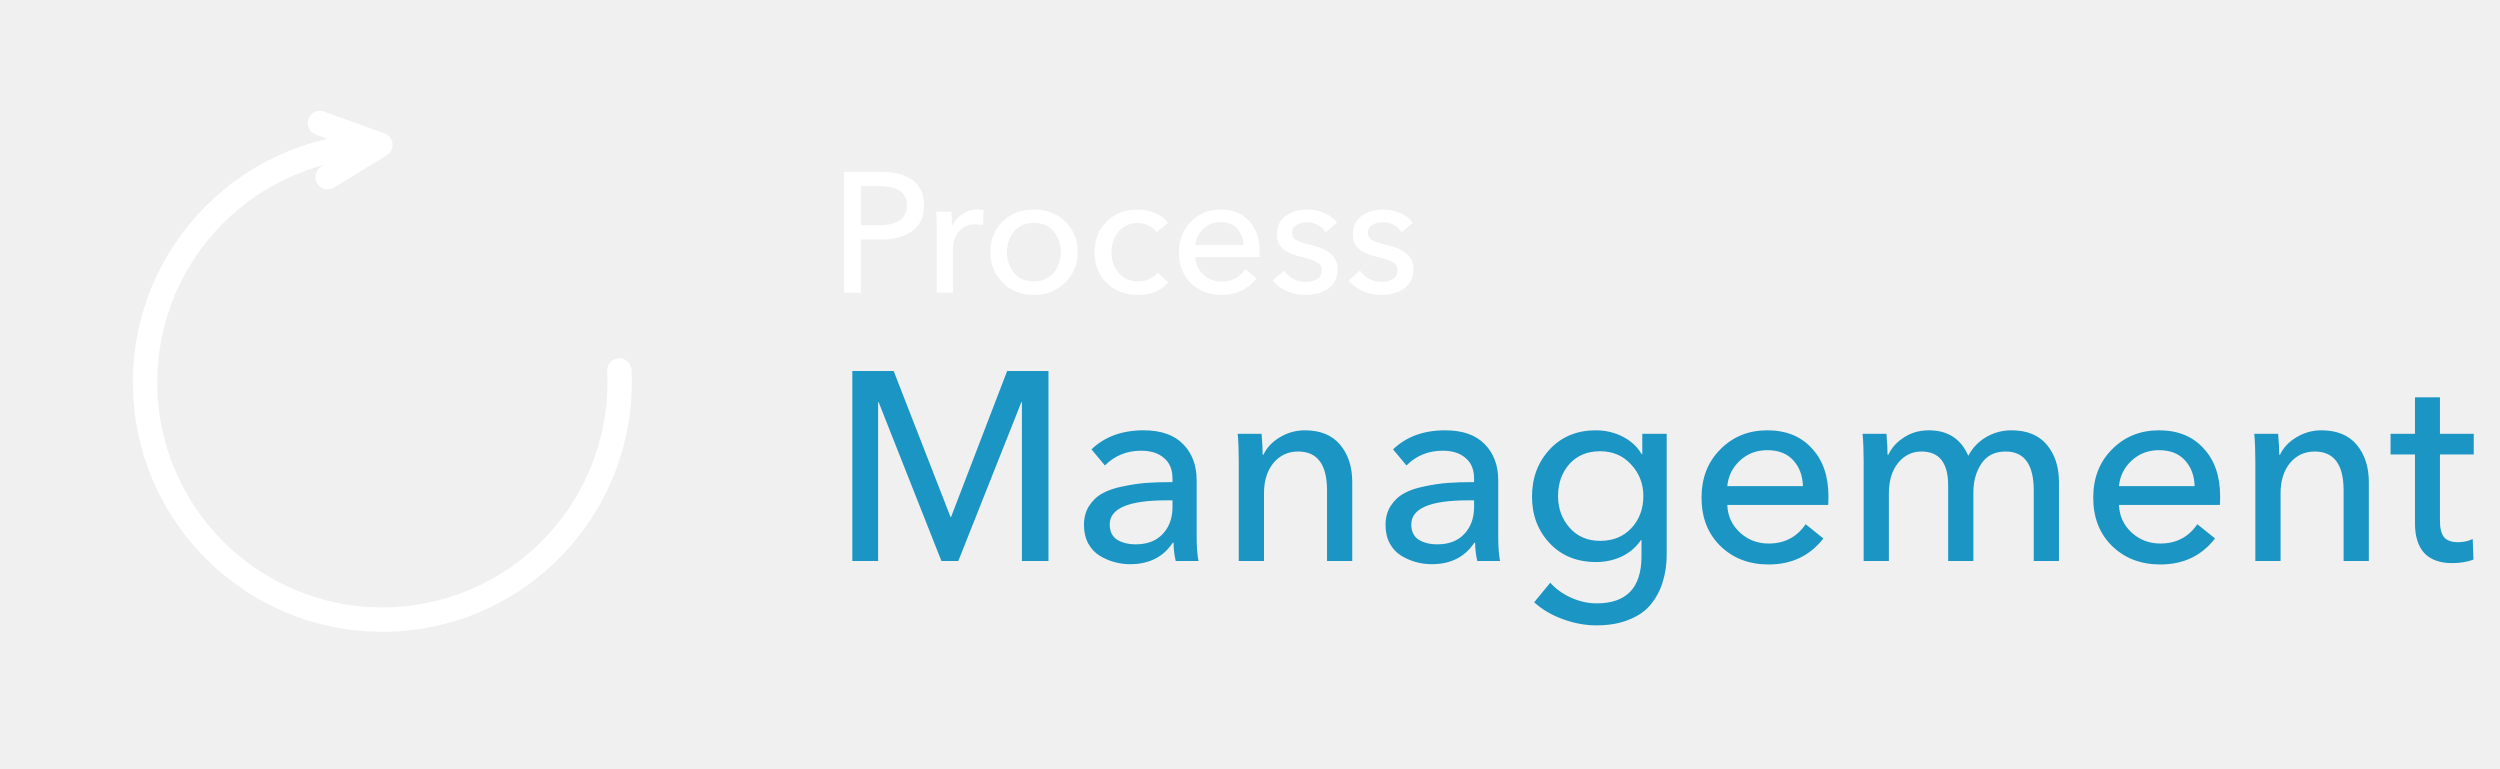
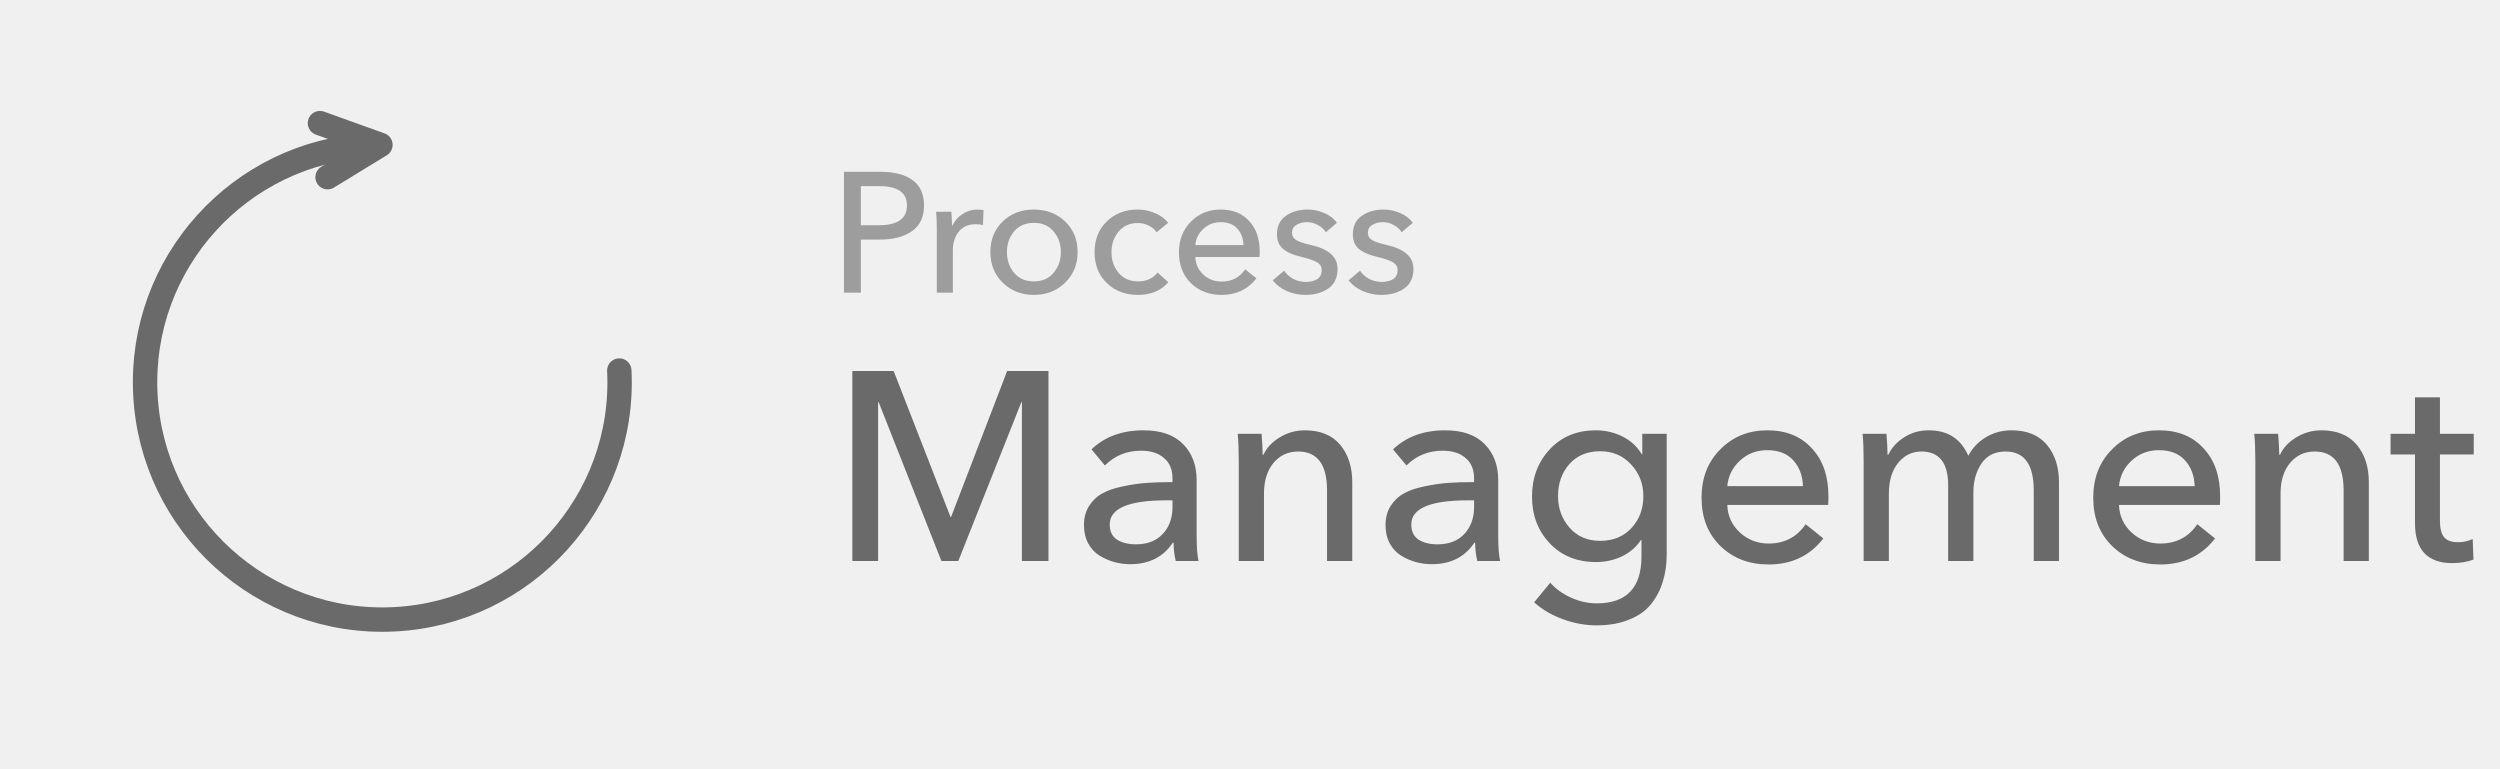
- <svg xmlns="http://www.w3.org/2000/svg" width="205" height="63" viewBox="0 0 205 63" fill="none">
-   <path d="M26.236 10.096L31.195 11.879L26.862 14.529" stroke="white" stroke-width="2" stroke-linecap="round" stroke-linejoin="round" />
-   <path d="M30.385 11.919C19.653 12.452 11.386 21.585 11.919 32.317C12.452 43.049 21.585 51.316 32.317 50.783C43.049 50.25 51.316 41.117 50.783 30.385" stroke="white" stroke-width="2" stroke-linecap="round" stroke-linejoin="round" />
-   <path d="M69.204 24V14.088H72.228C73.339 14.088 74.207 14.317 74.832 14.774C75.457 15.222 75.77 15.913 75.77 16.846C75.77 17.798 75.439 18.503 74.776 18.96C74.123 19.417 73.25 19.646 72.158 19.646H70.59V24H69.204ZM70.59 15.264V18.47H72.06C73.6 18.47 74.37 17.929 74.37 16.846C74.37 15.791 73.609 15.264 72.088 15.264H70.59ZM76.818 18.792C76.818 18.223 76.799 17.747 76.762 17.364H78.008C78.045 17.812 78.064 18.185 78.064 18.484H78.106C78.292 18.092 78.568 17.779 78.932 17.546C79.296 17.303 79.697 17.182 80.136 17.182C80.341 17.182 80.514 17.201 80.654 17.238L80.598 18.456C80.411 18.409 80.21 18.386 79.996 18.386C79.398 18.386 78.936 18.591 78.61 19.002C78.292 19.413 78.134 19.917 78.134 20.514V24H76.818V18.792ZM87.342 18.162C88.023 18.815 88.364 19.651 88.364 20.668C88.364 21.685 88.019 22.525 87.328 23.188C86.647 23.851 85.797 24.182 84.78 24.182C83.763 24.182 82.913 23.851 82.232 23.188C81.55 22.525 81.21 21.685 81.21 20.668C81.21 19.651 81.546 18.815 82.218 18.162C82.899 17.509 83.753 17.182 84.78 17.182C85.806 17.182 86.66 17.509 87.342 18.162ZM86.39 22.376C86.791 21.9 86.992 21.331 86.992 20.668C86.992 20.005 86.791 19.441 86.39 18.974C85.998 18.507 85.461 18.274 84.78 18.274C84.099 18.274 83.557 18.507 83.156 18.974C82.764 19.441 82.568 20.005 82.568 20.668C82.568 21.331 82.764 21.9 83.156 22.376C83.557 22.843 84.099 23.076 84.78 23.076C85.461 23.076 85.998 22.843 86.39 22.376ZM95.789 18.274L94.837 19.044C94.697 18.82 94.482 18.638 94.193 18.498C93.913 18.358 93.619 18.288 93.311 18.288C92.648 18.288 92.121 18.521 91.729 18.988C91.337 19.455 91.141 20.019 91.141 20.682C91.141 21.345 91.337 21.909 91.729 22.376C92.13 22.843 92.662 23.076 93.325 23.076C94.006 23.076 94.538 22.833 94.921 22.348L95.803 23.146C95.205 23.837 94.379 24.182 93.325 24.182C92.289 24.182 91.435 23.86 90.763 23.216C90.091 22.572 89.755 21.727 89.755 20.682C89.755 19.646 90.086 18.806 90.749 18.162C91.421 17.509 92.27 17.182 93.297 17.182C93.782 17.182 94.253 17.28 94.711 17.476C95.168 17.663 95.527 17.929 95.789 18.274ZM98.017 20.094H101.965C101.946 19.543 101.778 19.095 101.461 18.75C101.143 18.395 100.691 18.218 100.103 18.218C99.543 18.218 99.067 18.4 98.675 18.764C98.283 19.128 98.063 19.571 98.017 20.094ZM103.295 20.626C103.295 20.822 103.29 20.971 103.281 21.074H98.017C98.035 21.643 98.255 22.124 98.675 22.516C99.095 22.899 99.594 23.09 100.173 23.09C101.003 23.09 101.647 22.754 102.105 22.082L103.029 22.824C102.329 23.729 101.377 24.182 100.173 24.182C99.155 24.182 98.315 23.86 97.653 23.216C96.999 22.572 96.673 21.732 96.673 20.696C96.673 19.669 96.999 18.829 97.653 18.176C98.306 17.513 99.123 17.182 100.103 17.182C101.083 17.182 101.857 17.495 102.427 18.12C103.005 18.736 103.295 19.571 103.295 20.626ZM109.626 18.274L108.716 19.044C108.567 18.801 108.352 18.605 108.072 18.456C107.801 18.297 107.503 18.218 107.176 18.218C106.84 18.218 106.551 18.293 106.308 18.442C106.065 18.582 105.944 18.797 105.944 19.086C105.944 19.347 106.061 19.548 106.294 19.688C106.527 19.828 106.915 19.959 107.456 20.08C108.94 20.407 109.682 21.06 109.682 22.04C109.682 22.768 109.425 23.309 108.912 23.664C108.408 24.009 107.783 24.182 107.036 24.182C106.513 24.182 106.014 24.079 105.538 23.874C105.062 23.669 104.67 23.375 104.362 22.992L105.3 22.194C105.477 22.465 105.725 22.689 106.042 22.866C106.369 23.034 106.709 23.118 107.064 23.118C107.437 23.118 107.75 23.043 108.002 22.894C108.254 22.735 108.38 22.488 108.38 22.152C108.38 21.863 108.245 21.643 107.974 21.494C107.713 21.345 107.269 21.195 106.644 21.046C106.383 20.981 106.154 20.911 105.958 20.836C105.762 20.761 105.561 20.659 105.356 20.528C105.151 20.388 104.992 20.211 104.88 19.996C104.768 19.772 104.712 19.511 104.712 19.212C104.712 18.54 104.955 18.036 105.44 17.7C105.935 17.355 106.527 17.182 107.218 17.182C107.703 17.182 108.165 17.28 108.604 17.476C109.052 17.663 109.393 17.929 109.626 18.274ZM115.847 18.274L114.937 19.044C114.787 18.801 114.573 18.605 114.293 18.456C114.022 18.297 113.723 18.218 113.397 18.218C113.061 18.218 112.771 18.293 112.529 18.442C112.286 18.582 112.165 18.797 112.165 19.086C112.165 19.347 112.281 19.548 112.515 19.688C112.748 19.828 113.135 19.959 113.677 20.08C115.161 20.407 115.903 21.06 115.903 22.04C115.903 22.768 115.646 23.309 115.133 23.664C114.629 24.009 114.003 24.182 113.257 24.182C112.734 24.182 112.235 24.079 111.759 23.874C111.283 23.669 110.891 23.375 110.583 22.992L111.521 22.194C111.698 22.465 111.945 22.689 112.263 22.866C112.589 23.034 112.93 23.118 113.285 23.118C113.658 23.118 113.971 23.043 114.223 22.894C114.475 22.735 114.601 22.488 114.601 22.152C114.601 21.863 114.465 21.643 114.195 21.494C113.933 21.345 113.49 21.195 112.865 21.046C112.603 20.981 112.375 20.911 112.179 20.836C111.983 20.761 111.782 20.659 111.577 20.528C111.371 20.388 111.213 20.211 111.101 19.996C110.989 19.772 110.933 19.511 110.933 19.212C110.933 18.54 111.175 18.036 111.661 17.7C112.155 17.355 112.748 17.182 113.439 17.182C113.924 17.182 114.386 17.28 114.825 17.476C115.273 17.663 115.613 17.929 115.847 18.274Z" fill="white" />
-   <path d="M73.28 30.424L77.944 42.392H77.988L82.586 30.424H85.974V46H83.796V32.976H83.752L78.582 46H77.196L72.048 32.976H72.004V46H69.892V30.424H73.28ZM96.145 39.532V39.246C96.145 38.498 95.91 37.933 95.441 37.552C94.986 37.156 94.363 36.958 93.571 36.958C92.398 36.958 91.408 37.361 90.601 38.168L89.501 36.848C90.586 35.807 92.009 35.286 93.769 35.286C95.206 35.286 96.292 35.667 97.025 36.43C97.758 37.178 98.125 38.161 98.125 39.378V43.932C98.125 44.841 98.176 45.531 98.279 46H96.409C96.292 45.501 96.233 45.003 96.233 44.504H96.167C95.39 45.677 94.224 46.264 92.669 46.264C92.229 46.264 91.796 46.205 91.371 46.088C90.946 45.971 90.542 45.795 90.161 45.56C89.78 45.325 89.472 44.995 89.237 44.57C89.002 44.13 88.885 43.624 88.885 43.052C88.885 42.451 89.024 41.93 89.303 41.49C89.596 41.035 89.963 40.691 90.403 40.456C90.843 40.207 91.4 40.016 92.075 39.884C92.764 39.737 93.41 39.642 94.011 39.598C94.627 39.554 95.338 39.532 96.145 39.532ZM96.145 41.028H95.639C92.544 41.028 90.997 41.688 90.997 43.008C90.997 43.58 91.202 43.998 91.613 44.262C92.024 44.511 92.53 44.636 93.131 44.636C94.07 44.636 94.803 44.357 95.331 43.8C95.874 43.228 96.145 42.487 96.145 41.578V41.028ZM101.491 35.572H103.449C103.508 36.276 103.537 36.848 103.537 37.288H103.603C103.867 36.716 104.314 36.239 104.945 35.858C105.576 35.477 106.258 35.286 106.991 35.286C108.267 35.286 109.235 35.682 109.895 36.474C110.555 37.266 110.885 38.285 110.885 39.532V46H108.817V40.214C108.817 38.087 108.025 37.024 106.441 37.024C105.62 37.024 104.945 37.339 104.417 37.97C103.904 38.601 103.647 39.429 103.647 40.456V46H101.579V37.816C101.579 36.921 101.55 36.173 101.491 35.572ZM120.874 39.532V39.246C120.874 38.498 120.639 37.933 120.17 37.552C119.715 37.156 119.092 36.958 118.3 36.958C117.126 36.958 116.136 37.361 115.33 38.168L114.23 36.848C115.315 35.807 116.738 35.286 118.498 35.286C119.935 35.286 121.02 35.667 121.754 36.43C122.487 37.178 122.854 38.161 122.854 39.378V43.932C122.854 44.841 122.905 45.531 123.008 46H121.138C121.02 45.501 120.962 45.003 120.962 44.504H120.896C120.118 45.677 118.952 46.264 117.398 46.264C116.958 46.264 116.525 46.205 116.1 46.088C115.674 45.971 115.271 45.795 114.89 45.56C114.508 45.325 114.2 44.995 113.966 44.57C113.731 44.13 113.614 43.624 113.614 43.052C113.614 42.451 113.753 41.93 114.032 41.49C114.325 41.035 114.692 40.691 115.132 40.456C115.572 40.207 116.129 40.016 116.804 39.884C117.493 39.737 118.138 39.642 118.74 39.598C119.356 39.554 120.067 39.532 120.874 39.532ZM120.874 41.028H120.368C117.273 41.028 115.726 41.688 115.726 43.008C115.726 43.58 115.931 43.998 116.342 44.262C116.752 44.511 117.258 44.636 117.86 44.636C118.798 44.636 119.532 44.357 120.06 43.8C120.602 43.228 120.874 42.487 120.874 41.578V41.028ZM125.801 49.388L127.121 47.782C127.576 48.295 128.148 48.706 128.837 49.014C129.527 49.322 130.223 49.476 130.927 49.476C133.377 49.476 134.601 48.193 134.601 45.626V44.284H134.557C134.176 44.856 133.655 45.303 132.995 45.626C132.335 45.934 131.631 46.088 130.883 46.088C129.314 46.088 128.045 45.575 127.077 44.548C126.109 43.521 125.625 42.245 125.625 40.72C125.625 39.18 126.109 37.889 127.077 36.848C128.045 35.807 129.307 35.286 130.861 35.286C131.639 35.286 132.365 35.455 133.039 35.792C133.714 36.129 134.242 36.613 134.623 37.244H134.667V35.572H136.669V45.472C136.669 46.264 136.567 46.99 136.361 47.65C136.171 48.325 135.855 48.941 135.415 49.498C134.99 50.055 134.389 50.488 133.611 50.796C132.849 51.119 131.947 51.28 130.905 51.28C129.996 51.28 129.079 51.111 128.155 50.774C127.231 50.437 126.447 49.975 125.801 49.388ZM127.759 40.676C127.759 41.688 128.075 42.553 128.705 43.272C129.336 43.991 130.172 44.35 131.213 44.35C132.269 44.35 133.12 44.005 133.765 43.316C134.425 42.612 134.755 41.732 134.755 40.676C134.755 39.664 134.418 38.799 133.743 38.08C133.083 37.361 132.24 37.002 131.213 37.002C130.157 37.002 129.314 37.354 128.683 38.058C128.067 38.762 127.759 39.635 127.759 40.676ZM141.638 39.862H147.842C147.813 38.997 147.549 38.293 147.05 37.75C146.551 37.193 145.84 36.914 144.916 36.914C144.036 36.914 143.288 37.2 142.672 37.772C142.056 38.344 141.711 39.041 141.638 39.862ZM149.932 40.698C149.932 41.006 149.925 41.241 149.91 41.402H141.638C141.667 42.297 142.012 43.052 142.672 43.668C143.332 44.269 144.117 44.57 145.026 44.57C146.331 44.57 147.343 44.042 148.062 42.986L149.514 44.152C148.414 45.575 146.918 46.286 145.026 46.286C143.427 46.286 142.107 45.78 141.066 44.768C140.039 43.756 139.526 42.436 139.526 40.808C139.526 39.195 140.039 37.875 141.066 36.848C142.093 35.807 143.376 35.286 144.916 35.286C146.456 35.286 147.673 35.777 148.568 36.76C149.477 37.728 149.932 39.041 149.932 40.698ZM154.843 37.288C155.122 36.701 155.555 36.225 156.141 35.858C156.728 35.477 157.403 35.286 158.165 35.286C159.72 35.286 160.798 35.983 161.399 37.376C161.751 36.716 162.243 36.203 162.873 35.836C163.504 35.469 164.193 35.286 164.941 35.286C166.217 35.286 167.185 35.682 167.845 36.474C168.505 37.266 168.835 38.285 168.835 39.532V46H166.767V40.214C166.767 38.087 165.997 37.024 164.457 37.024C163.577 37.024 162.917 37.354 162.477 38.014C162.037 38.674 161.817 39.459 161.817 40.368V46H159.749V39.796C159.749 37.948 159.016 37.024 157.549 37.024C156.787 37.024 156.149 37.339 155.635 37.97C155.137 38.601 154.887 39.429 154.887 40.456V46H152.819V37.816C152.819 36.921 152.79 36.173 152.731 35.572H154.689C154.748 36.276 154.777 36.848 154.777 37.288H154.843ZM173.757 39.862H179.961C179.932 38.997 179.668 38.293 179.169 37.75C178.67 37.193 177.959 36.914 177.035 36.914C176.155 36.914 175.407 37.2 174.791 37.772C174.175 38.344 173.83 39.041 173.757 39.862ZM182.051 40.698C182.051 41.006 182.044 41.241 182.029 41.402H173.757C173.786 42.297 174.131 43.052 174.791 43.668C175.451 44.269 176.236 44.57 177.145 44.57C178.45 44.57 179.462 44.042 180.181 42.986L181.633 44.152C180.533 45.575 179.037 46.286 177.145 46.286C175.546 46.286 174.226 45.78 173.185 44.768C172.158 43.756 171.645 42.436 171.645 40.808C171.645 39.195 172.158 37.875 173.185 36.848C174.212 35.807 175.495 35.286 177.035 35.286C178.575 35.286 179.792 35.777 180.687 36.76C181.596 37.728 182.051 39.041 182.051 40.698ZM184.85 35.572H186.808C186.867 36.276 186.896 36.848 186.896 37.288H186.962C187.226 36.716 187.674 36.239 188.304 35.858C188.935 35.477 189.617 35.286 190.35 35.286C191.626 35.286 192.594 35.682 193.254 36.474C193.914 37.266 194.244 38.285 194.244 39.532V46H192.176V40.214C192.176 38.087 191.384 37.024 189.8 37.024C188.979 37.024 188.304 37.339 187.776 37.97C187.263 38.601 187.006 39.429 187.006 40.456V46H184.938V37.816C184.938 36.921 184.909 36.173 184.85 35.572ZM202.847 35.572V37.266H200.075V42.7C200.075 43.331 200.192 43.785 200.427 44.064C200.662 44.328 201.036 44.46 201.549 44.46C202.004 44.46 202.407 44.372 202.759 44.196L202.825 45.89C202.297 46.081 201.71 46.176 201.065 46.176C200.082 46.176 199.327 45.905 198.799 45.362C198.286 44.805 198.029 43.991 198.029 42.92V37.266H196.027V35.572H198.029V32.58H200.075V35.572H202.847Z" fill="#1A95C4" />
+ <svg xmlns="http://www.w3.org/2000/svg" width="205" height="63" fill="none">
+   <rect id="backgroundrect" width="100%" height="100%" x="0" y="0" fill="none" stroke="none" />
+   <g class="currentLayer" style="">
+     <path d="M26.236 10.096L31.195 11.879L26.862 14.529" stroke="#6a6a6a" stroke-width="2" stroke-linecap="round" stroke-linejoin="round" id="svg_1" class="" stroke-opacity="1" />
+     <path d="M30.385 11.919C19.653 12.452 11.386 21.585 11.919 32.317C12.452 43.049 21.585 51.316 32.317 50.783C43.049 50.25 51.316 41.117 50.783 30.385" stroke="#6a6a6a" stroke-width="2" stroke-linecap="round" stroke-linejoin="round" id="svg_2" class="" stroke-opacity="1" />
+     <path d="M69.204 24V14.088H72.228C73.339 14.088 74.207 14.317 74.832 14.774C75.457 15.222 75.77 15.913 75.77 16.846C75.77 17.798 75.439 18.503 74.776 18.96C74.123 19.417 73.25 19.646 72.158 19.646H70.59V24H69.204ZM70.59 15.264V18.47H72.06C73.6 18.47 74.37 17.929 74.37 16.846C74.37 15.791 73.609 15.264 72.088 15.264H70.59ZM76.818 18.792C76.818 18.223 76.799 17.747 76.762 17.364H78.008C78.045 17.812 78.064 18.185 78.064 18.484H78.106C78.292 18.092 78.568 17.779 78.932 17.546C79.296 17.303 79.697 17.182 80.136 17.182C80.341 17.182 80.514 17.201 80.654 17.238L80.598 18.456C80.411 18.409 80.21 18.386 79.996 18.386C79.398 18.386 78.936 18.591 78.61 19.002C78.292 19.413 78.134 19.917 78.134 20.514V24H76.818V18.792ZM87.342 18.162C88.023 18.815 88.364 19.651 88.364 20.668C88.364 21.685 88.019 22.525 87.328 23.188C86.647 23.851 85.797 24.182 84.78 24.182C83.763 24.182 82.913 23.851 82.232 23.188C81.55 22.525 81.21 21.685 81.21 20.668C81.21 19.651 81.546 18.815 82.218 18.162C82.899 17.509 83.753 17.182 84.78 17.182C85.806 17.182 86.66 17.509 87.342 18.162ZM86.39 22.376C86.791 21.9 86.992 21.331 86.992 20.668C86.992 20.005 86.791 19.441 86.39 18.974C85.998 18.507 85.461 18.274 84.78 18.274C84.099 18.274 83.557 18.507 83.156 18.974C82.764 19.441 82.568 20.005 82.568 20.668C82.568 21.331 82.764 21.9 83.156 22.376C83.557 22.843 84.099 23.076 84.78 23.076C85.461 23.076 85.998 22.843 86.39 22.376ZM95.789 18.274L94.837 19.044C94.697 18.82 94.482 18.638 94.193 18.498C93.913 18.358 93.619 18.288 93.311 18.288C92.648 18.288 92.121 18.521 91.729 18.988C91.337 19.455 91.141 20.019 91.141 20.682C91.141 21.345 91.337 21.909 91.729 22.376C92.13 22.843 92.662 23.076 93.325 23.076C94.006 23.076 94.538 22.833 94.921 22.348L95.803 23.146C95.205 23.837 94.379 24.182 93.325 24.182C92.289 24.182 91.435 23.86 90.763 23.216C90.091 22.572 89.755 21.727 89.755 20.682C89.755 19.646 90.086 18.806 90.749 18.162C91.421 17.509 92.27 17.182 93.297 17.182C93.782 17.182 94.253 17.28 94.711 17.476C95.168 17.663 95.527 17.929 95.789 18.274ZM98.017 20.094H101.965C101.946 19.543 101.778 19.095 101.461 18.75C101.143 18.395 100.691 18.218 100.103 18.218C99.543 18.218 99.067 18.4 98.675 18.764C98.283 19.128 98.063 19.571 98.017 20.094ZM103.295 20.626C103.295 20.822 103.29 20.971 103.281 21.074H98.017C98.035 21.643 98.255 22.124 98.675 22.516C99.095 22.899 99.594 23.09 100.173 23.09C101.003 23.09 101.647 22.754 102.105 22.082L103.029 22.824C102.329 23.729 101.377 24.182 100.173 24.182C99.155 24.182 98.315 23.86 97.653 23.216C96.999 22.572 96.673 21.732 96.673 20.696C96.673 19.669 96.999 18.829 97.653 18.176C98.306 17.513 99.123 17.182 100.103 17.182C101.083 17.182 101.857 17.495 102.427 18.12C103.005 18.736 103.295 19.571 103.295 20.626ZM109.626 18.274L108.716 19.044C108.567 18.801 108.352 18.605 108.072 18.456C107.801 18.297 107.503 18.218 107.176 18.218C106.84 18.218 106.551 18.293 106.308 18.442C106.065 18.582 105.944 18.797 105.944 19.086C105.944 19.347 106.061 19.548 106.294 19.688C106.527 19.828 106.915 19.959 107.456 20.08C108.94 20.407 109.682 21.06 109.682 22.04C109.682 22.768 109.425 23.309 108.912 23.664C108.408 24.009 107.783 24.182 107.036 24.182C106.513 24.182 106.014 24.079 105.538 23.874C105.062 23.669 104.67 23.375 104.362 22.992L105.3 22.194C105.477 22.465 105.725 22.689 106.042 22.866C106.369 23.034 106.709 23.118 107.064 23.118C107.437 23.118 107.75 23.043 108.002 22.894C108.254 22.735 108.38 22.488 108.38 22.152C108.38 21.863 108.245 21.643 107.974 21.494C107.713 21.345 107.269 21.195 106.644 21.046C106.383 20.981 106.154 20.911 105.958 20.836C105.762 20.761 105.561 20.659 105.356 20.528C105.151 20.388 104.992 20.211 104.88 19.996C104.768 19.772 104.712 19.511 104.712 19.212C104.712 18.54 104.955 18.036 105.44 17.7C105.935 17.355 106.527 17.182 107.218 17.182C107.703 17.182 108.165 17.28 108.604 17.476C109.052 17.663 109.393 17.929 109.626 18.274ZM115.847 18.274L114.937 19.044C114.787 18.801 114.573 18.605 114.293 18.456C114.022 18.297 113.723 18.218 113.397 18.218C113.061 18.218 112.771 18.293 112.529 18.442C112.286 18.582 112.165 18.797 112.165 19.086C112.165 19.347 112.281 19.548 112.515 19.688C112.748 19.828 113.135 19.959 113.677 20.08C115.161 20.407 115.903 21.06 115.903 22.04C115.903 22.768 115.646 23.309 115.133 23.664C114.629 24.009 114.003 24.182 113.257 24.182C112.734 24.182 112.235 24.079 111.759 23.874C111.283 23.669 110.891 23.375 110.583 22.992L111.521 22.194C111.698 22.465 111.945 22.689 112.263 22.866C112.589 23.034 112.93 23.118 113.285 23.118C113.658 23.118 113.971 23.043 114.223 22.894C114.475 22.735 114.601 22.488 114.601 22.152C114.601 21.863 114.465 21.643 114.195 21.494C113.933 21.345 113.49 21.195 112.865 21.046C112.603 20.981 112.375 20.911 112.179 20.836C111.983 20.761 111.782 20.659 111.577 20.528C111.371 20.388 111.213 20.211 111.101 19.996C110.989 19.772 110.933 19.511 110.933 19.212C110.933 18.54 111.175 18.036 111.661 17.7C112.155 17.355 112.748 17.182 113.439 17.182C113.924 17.182 114.386 17.28 114.825 17.476C115.273 17.663 115.613 17.929 115.847 18.274Z" fill="#9d9d9d" id="svg_3" class="" fill-opacity="1" />
+     <path d="M73.28 30.424L77.944 42.392H77.988L82.586 30.424H85.974V46H83.796V32.976H83.752L78.582 46H77.196L72.048 32.976H72.004V46H69.892V30.424H73.28ZM96.145 39.532V39.246C96.145 38.498 95.91 37.933 95.441 37.552C94.986 37.156 94.363 36.958 93.571 36.958C92.398 36.958 91.408 37.361 90.601 38.168L89.501 36.848C90.586 35.807 92.009 35.286 93.769 35.286C95.206 35.286 96.292 35.667 97.025 36.43C97.758 37.178 98.125 38.161 98.125 39.378V43.932C98.125 44.841 98.176 45.531 98.279 46H96.409C96.292 45.501 96.233 45.003 96.233 44.504H96.167C95.39 45.677 94.224 46.264 92.669 46.264C92.229 46.264 91.796 46.205 91.371 46.088C90.946 45.971 90.542 45.795 90.161 45.56C89.78 45.325 89.472 44.995 89.237 44.57C89.002 44.13 88.885 43.624 88.885 43.052C88.885 42.451 89.024 41.93 89.303 41.49C89.596 41.035 89.963 40.691 90.403 40.456C90.843 40.207 91.4 40.016 92.075 39.884C92.764 39.737 93.41 39.642 94.011 39.598C94.627 39.554 95.338 39.532 96.145 39.532ZM96.145 41.028H95.639C92.544 41.028 90.997 41.688 90.997 43.008C90.997 43.58 91.202 43.998 91.613 44.262C92.024 44.511 92.53 44.636 93.131 44.636C94.07 44.636 94.803 44.357 95.331 43.8C95.874 43.228 96.145 42.487 96.145 41.578V41.028ZM101.491 35.572H103.449C103.508 36.276 103.537 36.848 103.537 37.288H103.603C103.867 36.716 104.314 36.239 104.945 35.858C105.576 35.477 106.258 35.286 106.991 35.286C108.267 35.286 109.235 35.682 109.895 36.474C110.555 37.266 110.885 38.285 110.885 39.532V46H108.817V40.214C108.817 38.087 108.025 37.024 106.441 37.024C105.62 37.024 104.945 37.339 104.417 37.97C103.904 38.601 103.647 39.429 103.647 40.456V46H101.579V37.816C101.579 36.921 101.55 36.173 101.491 35.572ZM120.874 39.532V39.246C120.874 38.498 120.639 37.933 120.17 37.552C119.715 37.156 119.092 36.958 118.3 36.958C117.126 36.958 116.136 37.361 115.33 38.168L114.23 36.848C115.315 35.807 116.738 35.286 118.498 35.286C119.935 35.286 121.02 35.667 121.754 36.43C122.487 37.178 122.854 38.161 122.854 39.378V43.932C122.854 44.841 122.905 45.531 123.008 46H121.138C121.02 45.501 120.962 45.003 120.962 44.504H120.896C120.118 45.677 118.952 46.264 117.398 46.264C116.958 46.264 116.525 46.205 116.1 46.088C115.674 45.971 115.271 45.795 114.89 45.56C114.508 45.325 114.2 44.995 113.966 44.57C113.731 44.13 113.614 43.624 113.614 43.052C113.614 42.451 113.753 41.93 114.032 41.49C114.325 41.035 114.692 40.691 115.132 40.456C115.572 40.207 116.129 40.016 116.804 39.884C117.493 39.737 118.138 39.642 118.74 39.598C119.356 39.554 120.067 39.532 120.874 39.532ZM120.874 41.028H120.368C117.273 41.028 115.726 41.688 115.726 43.008C115.726 43.58 115.931 43.998 116.342 44.262C116.752 44.511 117.258 44.636 117.86 44.636C118.798 44.636 119.532 44.357 120.06 43.8C120.602 43.228 120.874 42.487 120.874 41.578V41.028ZM125.801 49.388L127.121 47.782C127.576 48.295 128.148 48.706 128.837 49.014C129.527 49.322 130.223 49.476 130.927 49.476C133.377 49.476 134.601 48.193 134.601 45.626V44.284H134.557C134.176 44.856 133.655 45.303 132.995 45.626C132.335 45.934 131.631 46.088 130.883 46.088C129.314 46.088 128.045 45.575 127.077 44.548C126.109 43.521 125.625 42.245 125.625 40.72C125.625 39.18 126.109 37.889 127.077 36.848C128.045 35.807 129.307 35.286 130.861 35.286C131.639 35.286 132.365 35.455 133.039 35.792C133.714 36.129 134.242 36.613 134.623 37.244H134.667V35.572H136.669V45.472C136.669 46.264 136.567 46.99 136.361 47.65C136.171 48.325 135.855 48.941 135.415 49.498C134.99 50.055 134.389 50.488 133.611 50.796C132.849 51.119 131.947 51.28 130.905 51.28C129.996 51.28 129.079 51.111 128.155 50.774C127.231 50.437 126.447 49.975 125.801 49.388ZM127.759 40.676C127.759 41.688 128.075 42.553 128.705 43.272C129.336 43.991 130.172 44.35 131.213 44.35C132.269 44.35 133.12 44.005 133.765 43.316C134.425 42.612 134.755 41.732 134.755 40.676C134.755 39.664 134.418 38.799 133.743 38.08C133.083 37.361 132.24 37.002 131.213 37.002C130.157 37.002 129.314 37.354 128.683 38.058C128.067 38.762 127.759 39.635 127.759 40.676ZM141.638 39.862H147.842C147.813 38.997 147.549 38.293 147.05 37.75C146.551 37.193 145.84 36.914 144.916 36.914C144.036 36.914 143.288 37.2 142.672 37.772C142.056 38.344 141.711 39.041 141.638 39.862ZM149.932 40.698C149.932 41.006 149.925 41.241 149.91 41.402H141.638C141.667 42.297 142.012 43.052 142.672 43.668C143.332 44.269 144.117 44.57 145.026 44.57C146.331 44.57 147.343 44.042 148.062 42.986L149.514 44.152C148.414 45.575 146.918 46.286 145.026 46.286C143.427 46.286 142.107 45.78 141.066 44.768C140.039 43.756 139.526 42.436 139.526 40.808C139.526 39.195 140.039 37.875 141.066 36.848C142.093 35.807 143.376 35.286 144.916 35.286C146.456 35.286 147.673 35.777 148.568 36.76C149.477 37.728 149.932 39.041 149.932 40.698ZM154.843 37.288C155.122 36.701 155.555 36.225 156.141 35.858C156.728 35.477 157.403 35.286 158.165 35.286C159.72 35.286 160.798 35.983 161.399 37.376C161.751 36.716 162.243 36.203 162.873 35.836C163.504 35.469 164.193 35.286 164.941 35.286C166.217 35.286 167.185 35.682 167.845 36.474C168.505 37.266 168.835 38.285 168.835 39.532V46H166.767V40.214C166.767 38.087 165.997 37.024 164.457 37.024C163.577 37.024 162.917 37.354 162.477 38.014C162.037 38.674 161.817 39.459 161.817 40.368V46H159.749V39.796C159.749 37.948 159.016 37.024 157.549 37.024C156.787 37.024 156.149 37.339 155.635 37.97C155.137 38.601 154.887 39.429 154.887 40.456V46H152.819V37.816C152.819 36.921 152.79 36.173 152.731 35.572H154.689C154.748 36.276 154.777 36.848 154.777 37.288H154.843ZM173.757 39.862H179.961C179.932 38.997 179.668 38.293 179.169 37.75C178.67 37.193 177.959 36.914 177.035 36.914C176.155 36.914 175.407 37.2 174.791 37.772C174.175 38.344 173.83 39.041 173.757 39.862ZM182.051 40.698C182.051 41.006 182.044 41.241 182.029 41.402H173.757C173.786 42.297 174.131 43.052 174.791 43.668C175.451 44.269 176.236 44.57 177.145 44.57C178.45 44.57 179.462 44.042 180.181 42.986L181.633 44.152C180.533 45.575 179.037 46.286 177.145 46.286C175.546 46.286 174.226 45.78 173.185 44.768C172.158 43.756 171.645 42.436 171.645 40.808C171.645 39.195 172.158 37.875 173.185 36.848C174.212 35.807 175.495 35.286 177.035 35.286C178.575 35.286 179.792 35.777 180.687 36.76C181.596 37.728 182.051 39.041 182.051 40.698ZM184.85 35.572H186.808C186.867 36.276 186.896 36.848 186.896 37.288H186.962C187.226 36.716 187.674 36.239 188.304 35.858C188.935 35.477 189.617 35.286 190.35 35.286C191.626 35.286 192.594 35.682 193.254 36.474C193.914 37.266 194.244 38.285 194.244 39.532V46H192.176V40.214C192.176 38.087 191.384 37.024 189.8 37.024C188.979 37.024 188.304 37.339 187.776 37.97C187.263 38.601 187.006 39.429 187.006 40.456V46H184.938V37.816C184.938 36.921 184.909 36.173 184.85 35.572ZM202.847 35.572V37.266H200.075V42.7C200.075 43.331 200.192 43.785 200.427 44.064C200.662 44.328 201.036 44.46 201.549 44.46C202.004 44.46 202.407 44.372 202.759 44.196L202.825 45.89C202.297 46.081 201.71 46.176 201.065 46.176C200.082 46.176 199.327 45.905 198.799 45.362C198.286 44.805 198.029 43.991 198.029 42.92V37.266H196.027V35.572H198.029V32.58H200.075V35.572H202.847Z" fill="#6a6a6a" id="svg_4" class="" fill-opacity="1" />
+   </g>
</svg>
